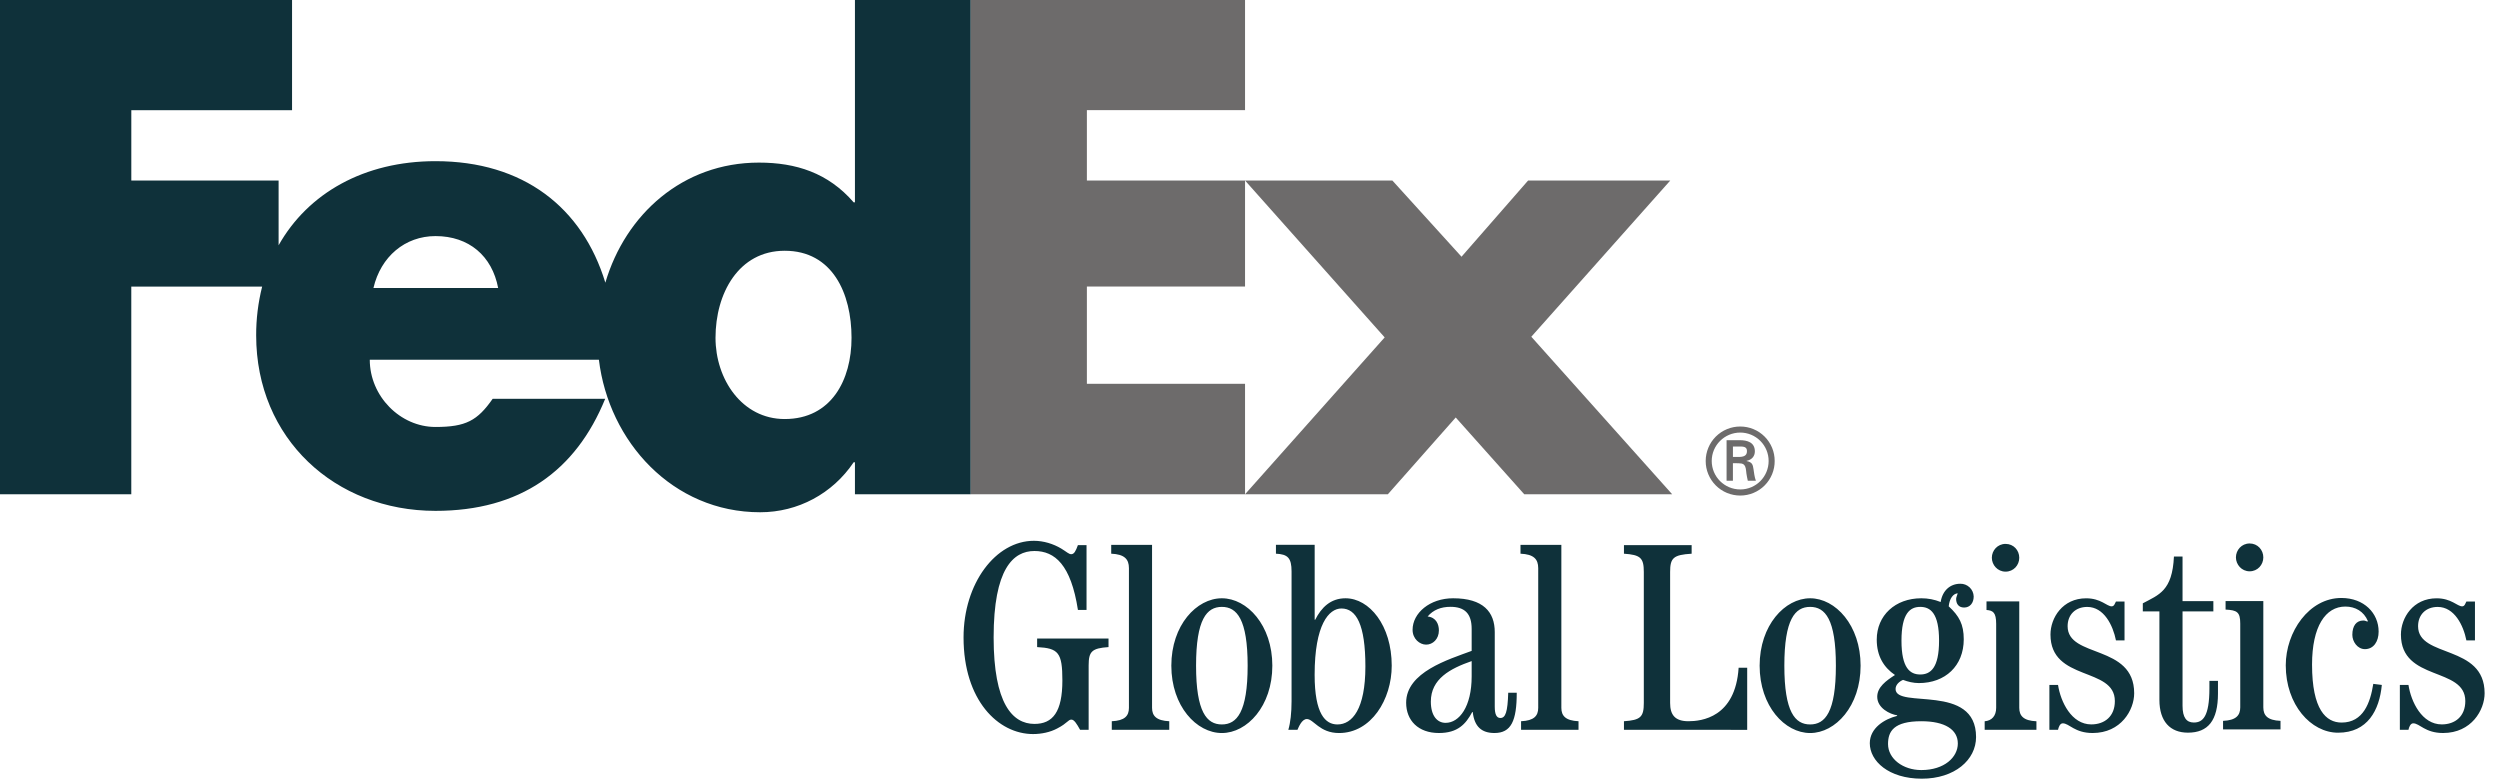
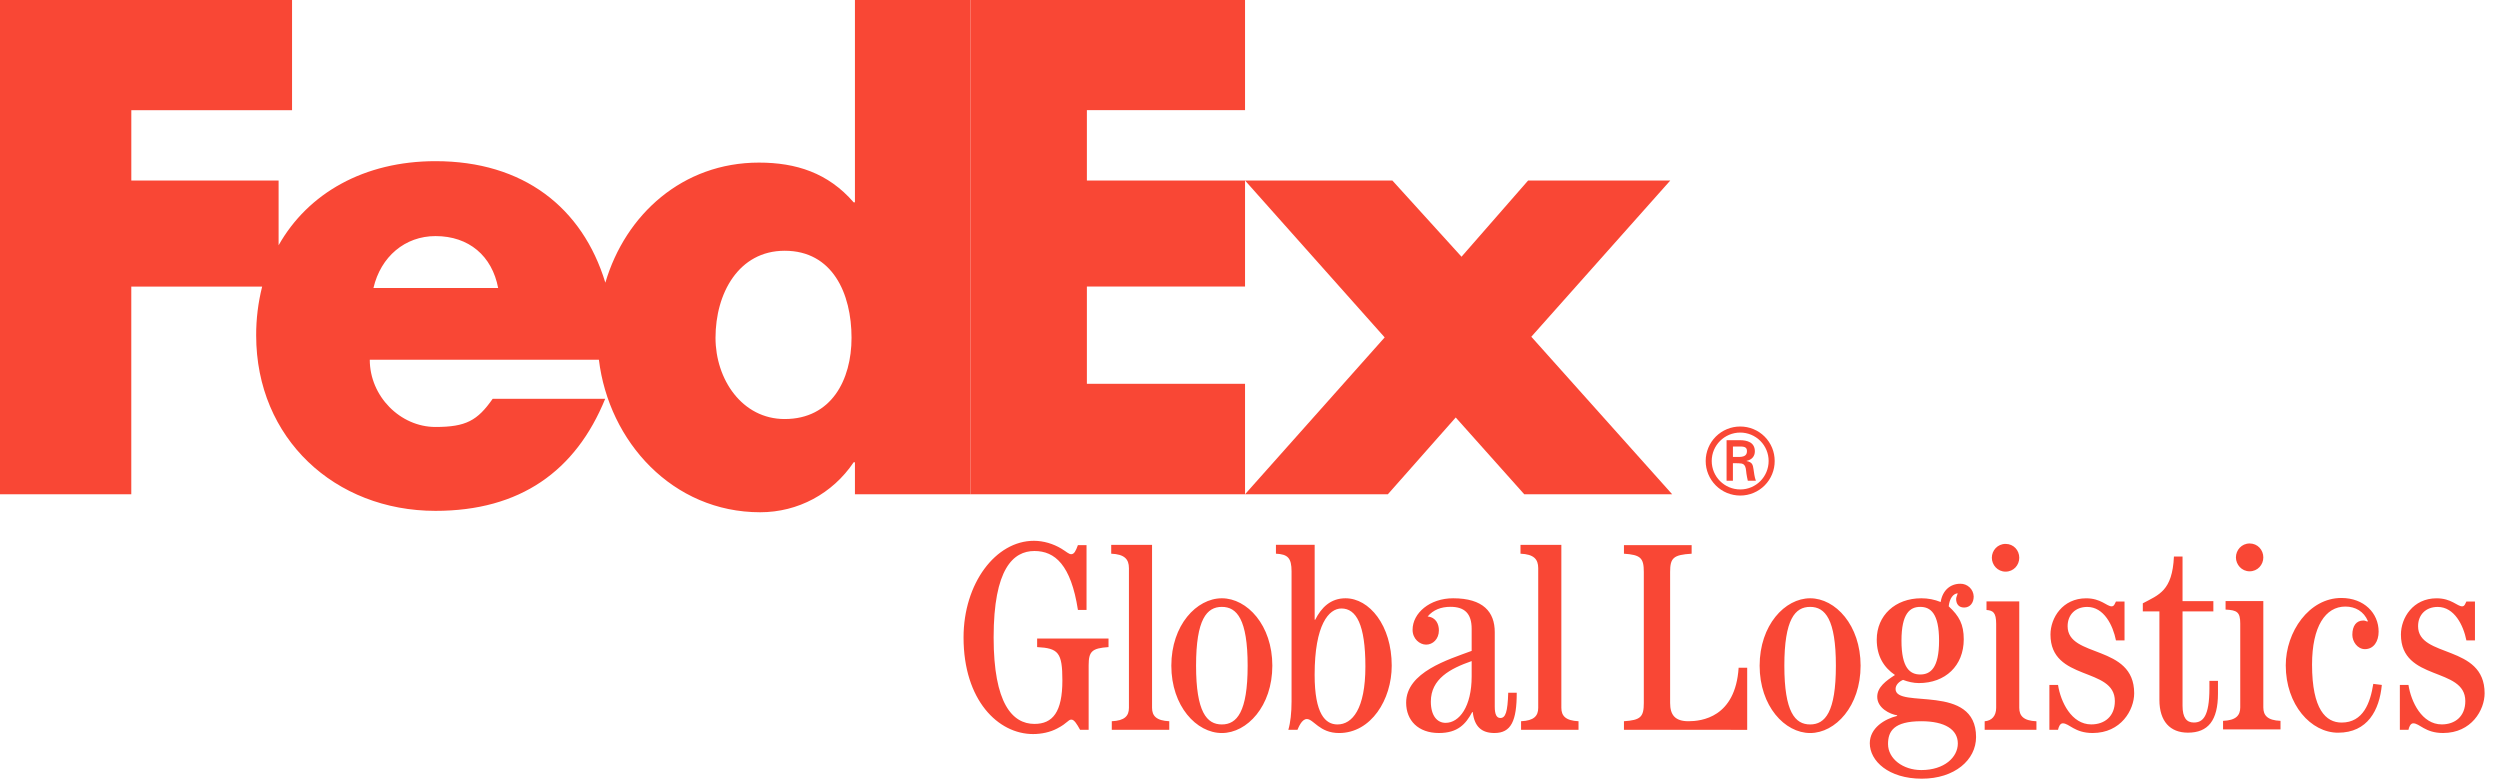
<svg xmlns="http://www.w3.org/2000/svg" width="122" height="38" viewBox="0 0 122 38" fill="none">
-   <path fill-rule="evenodd" clip-rule="evenodd" d="M74.383 24.12L71.039 20.373L67.728 24.12H60.758L67.572 16.465L60.758 8.809H67.947L71.322 12.528L74.572 8.809H81.51L74.728 16.433L81.602 24.12H74.383ZM47.37 24.12V0H60.758V5.376H53.04V8.809H60.758V13.984H53.04V18.728H60.758V24.12H47.37Z" fill="#6D6B6B" />
-   <path fill-rule="evenodd" clip-rule="evenodd" d="M41.721 0V9.873H41.658C40.409 8.434 38.846 7.935 37.034 7.935C33.32 7.935 30.524 10.46 29.541 13.795C28.421 10.118 25.534 7.865 21.253 7.865C17.774 7.865 15.03 9.426 13.596 11.97V8.809H6.408V5.377H14.252V0.001H0V24.121H6.407V13.985H12.793C12.597 14.764 12.498 15.565 12.501 16.369C12.501 21.4 16.345 24.93 21.252 24.93C25.377 24.93 28.095 22.992 29.534 19.461H24.043C23.3 20.525 22.737 20.836 21.252 20.836C19.53 20.836 18.045 19.336 18.045 17.554H29.226C29.71 21.553 32.824 24.998 37.097 24.998C38.94 24.998 40.628 24.091 41.658 22.56H41.721V24.12H47.369V0H41.721ZM18.224 14.055C18.58 12.522 19.767 11.521 21.253 11.521C22.885 11.521 24.014 12.491 24.31 14.055H18.224ZM38.293 20.449C36.211 20.449 34.917 18.51 34.917 16.485C34.917 14.318 36.042 12.237 38.293 12.237C40.627 12.237 41.555 14.318 41.555 16.485C41.556 18.537 40.571 20.449 38.293 20.449ZM97.872 26.542C97.478 26.542 97.202 26.864 97.202 27.218C97.202 27.567 97.478 27.896 97.872 27.896C98.264 27.896 98.54 27.579 98.54 27.218C98.54 26.854 98.264 26.542 97.872 26.542ZM99.378 35.615V35.198C98.749 35.172 98.54 34.935 98.54 34.541V29.349H96.941V29.767C97.257 29.793 97.413 29.884 97.413 30.448V34.541C97.413 34.934 97.202 35.171 96.852 35.198V35.614L99.378 35.615ZM106.508 27.159V29.336H108.012V29.836H106.508V34.442C106.508 35.021 106.704 35.259 107.058 35.259C107.492 35.259 107.819 34.981 107.819 33.593V33.227H108.237V33.841C108.237 35.167 107.752 35.754 106.77 35.754C105.904 35.754 105.379 35.203 105.379 34.156V29.837H104.569V29.442C105.355 29.021 106.01 28.837 106.088 27.16L106.508 27.159ZM109.782 26.521C109.389 26.521 109.113 26.846 109.113 27.201C109.113 27.549 109.389 27.88 109.782 27.88C110.174 27.88 110.45 27.559 110.45 27.201C110.45 26.837 110.174 26.521 109.782 26.521ZM111.289 35.596V35.178C110.658 35.152 110.45 34.916 110.45 34.52V29.332H108.608V29.748C109.166 29.775 109.324 29.866 109.324 30.43V34.52C109.324 34.915 109.113 35.152 108.485 35.178V35.596H111.289ZM116.233 33.425C116.117 34.655 115.54 35.756 114.098 35.756C112.775 35.756 111.545 34.395 111.545 32.469C111.545 30.831 112.683 29.181 114.258 29.181C115.371 29.181 116.077 29.927 116.077 30.822C116.077 31.299 115.837 31.678 115.409 31.678C115.043 31.678 114.794 31.309 114.794 30.981C114.794 30.539 114.99 30.281 115.331 30.281C115.422 30.281 115.475 30.321 115.527 30.334L115.553 30.308C115.357 29.837 114.94 29.6 114.454 29.6C113.484 29.6 112.828 30.568 112.828 32.432C112.828 34.632 113.511 35.261 114.27 35.261C115.331 35.261 115.671 34.291 115.816 33.373L116.233 33.425ZM100.01 35.615V33.425H100.432C100.559 34.252 101.09 35.351 102.053 35.351C102.708 35.351 103.205 34.959 103.205 34.213C103.205 32.524 100.063 33.273 100.063 30.966C100.063 30.153 100.653 29.197 101.805 29.197C102.524 29.197 102.813 29.59 103.048 29.59C103.178 29.59 103.205 29.446 103.259 29.354H103.677V31.252H103.259C103.113 30.517 102.673 29.618 101.857 29.618C101.281 29.618 100.9 29.997 100.9 30.559C100.9 32.13 104.148 31.424 104.148 33.831C104.148 34.647 103.506 35.771 102.12 35.771C101.242 35.771 100.979 35.298 100.664 35.298C100.521 35.298 100.457 35.497 100.432 35.614L100.01 35.615ZM117.113 35.615V33.425H117.533C117.66 34.252 118.192 35.351 119.157 35.351C119.81 35.351 120.307 34.959 120.307 34.213C120.307 32.524 117.165 33.273 117.165 30.966C117.165 30.153 117.755 29.197 118.907 29.197C119.626 29.197 119.915 29.59 120.152 29.59C120.281 29.59 120.307 29.446 120.36 29.354H120.778V31.252H120.36C120.216 30.517 119.774 29.618 118.959 29.618C118.383 29.618 118.002 29.997 118.002 30.559C118.002 32.13 121.249 31.424 121.249 33.831C121.249 34.647 120.609 35.771 119.221 35.771C118.343 35.771 118.08 35.298 117.765 35.298C117.623 35.298 117.558 35.497 117.533 35.614L117.113 35.615ZM79.249 35.615V35.196C80.06 35.143 80.218 34.988 80.218 34.305V27.912C80.218 27.228 80.06 27.074 79.249 27.021V26.603H82.552V27.021C81.659 27.074 81.502 27.228 81.502 27.912V34.305C81.502 34.883 81.739 35.196 82.395 35.196C83.019 35.196 84.687 35.023 84.845 32.587H85.263V35.616L79.249 35.615ZM87.076 32.485C87.076 30.216 87.601 29.616 88.334 29.616C89.068 29.616 89.591 30.216 89.591 32.485C89.591 34.751 89.068 35.353 88.334 35.353C87.601 35.353 87.076 34.751 87.076 32.485ZM85.87 32.485C85.87 34.465 87.103 35.772 88.335 35.772C89.568 35.772 90.797 34.464 90.797 32.485C90.797 30.508 89.568 29.196 88.335 29.196C87.103 29.196 85.87 30.508 85.87 32.485ZM92.136 36.309C92.136 35.692 92.411 35.196 93.759 35.196C94.913 35.196 95.542 35.603 95.542 36.283C95.542 36.95 94.888 37.579 93.759 37.579C92.868 37.579 92.136 37.029 92.136 36.309ZM92.792 31.264C92.792 29.928 93.21 29.616 93.707 29.616C94.207 29.616 94.626 29.927 94.626 31.264C94.626 32.601 94.207 32.915 93.707 32.915C93.209 32.915 92.792 32.601 92.792 31.264ZM92.581 34.935C91.966 35.089 91.246 35.524 91.246 36.271C91.246 37.135 92.161 38 93.785 38C95.386 38 96.432 37.084 96.432 35.968C96.432 33.309 92.504 34.618 92.504 33.623C92.504 33.414 92.686 33.256 92.868 33.178C93.104 33.27 93.38 33.334 93.641 33.334C94.925 33.334 95.831 32.497 95.831 31.198C95.831 30.467 95.609 30.062 95.097 29.588C95.137 29.207 95.314 28.968 95.537 28.953C95.511 29.046 95.459 29.152 95.459 29.228C95.459 29.451 95.57 29.648 95.849 29.648C96.139 29.648 96.316 29.419 96.316 29.108C96.311 28.939 96.239 28.779 96.117 28.663C95.994 28.547 95.831 28.483 95.662 28.487C95.181 28.487 94.796 28.804 94.704 29.378C94.404 29.256 94.083 29.195 93.759 29.196C92.489 29.196 91.585 30.033 91.585 31.213C91.585 32.028 91.938 32.576 92.475 32.94C92.043 33.218 91.609 33.531 91.609 34.003C91.609 34.555 92.228 34.854 92.58 34.907V34.935H92.581ZM71.817 33.008C71.817 34.488 71.213 35.275 70.545 35.275C70.137 35.275 69.825 34.934 69.825 34.239C69.825 33.127 70.771 32.626 71.817 32.261V33.008ZM73.601 33.806C73.573 34.751 73.468 35.038 73.218 35.038C73.036 35.038 72.944 34.869 72.944 34.488V30.846C72.944 29.864 72.38 29.196 70.912 29.196C69.772 29.196 68.934 29.918 68.934 30.735C68.934 31.178 69.281 31.458 69.596 31.458C69.917 31.458 70.218 31.192 70.218 30.762C70.218 30.473 70.087 30.127 69.668 30.085C69.942 29.76 70.323 29.613 70.782 29.613C71.475 29.613 71.817 29.942 71.817 30.689V31.763C70.692 32.182 68.62 32.797 68.62 34.292C68.62 35.157 69.209 35.771 70.218 35.771C71.136 35.771 71.528 35.339 71.844 34.749H71.87C71.949 35.457 72.302 35.771 72.93 35.771C73.743 35.771 74.017 35.182 74.017 33.805H73.601V33.806ZM54.255 35.615V35.196C54.884 35.169 55.092 34.936 55.092 34.543V27.727C55.092 27.283 54.87 27.048 54.227 27.02V26.59H56.22V34.542C56.22 34.934 56.43 35.168 57.06 35.196V35.614L54.255 35.615ZM74.228 35.615V35.196C74.857 35.169 75.065 34.936 75.065 34.543V27.727C75.065 27.283 74.845 27.048 74.2 27.02V26.59H76.194V34.542C76.194 34.934 76.402 35.168 77.032 35.196V35.614L74.228 35.615ZM58.368 32.485C58.368 30.216 58.892 29.616 59.627 29.616C60.358 29.616 60.885 30.216 60.885 32.485C60.885 34.751 60.358 35.353 59.627 35.353C58.892 35.353 58.368 34.751 58.368 32.485ZM57.161 32.485C57.161 34.465 58.393 35.772 59.627 35.772C60.858 35.772 62.09 34.464 62.09 32.485C62.09 30.508 60.859 29.196 59.627 29.196C58.393 29.196 57.161 30.508 57.161 32.485ZM64.154 32.929C64.154 30.478 64.849 29.694 65.462 29.694C66.186 29.694 66.631 30.478 66.631 32.524C66.631 34.606 65.988 35.353 65.268 35.353C64.677 35.353 64.154 34.843 64.154 32.929ZM63.028 34.226C63.028 34.778 62.973 35.274 62.87 35.615H63.316C63.369 35.498 63.524 35.089 63.774 35.089C64.103 35.089 64.39 35.772 65.346 35.772C66.917 35.772 67.916 34.134 67.916 32.485C67.916 30.518 66.824 29.196 65.66 29.196C64.94 29.196 64.484 29.641 64.182 30.244H64.156V26.587H62.266V27.02C62.844 27.048 63.028 27.227 63.028 27.886V34.226ZM53.023 26.602V29.765H52.603C52.263 27.563 51.478 26.889 50.481 26.889C49.446 26.889 48.489 27.755 48.489 31.107C48.489 34.33 49.406 35.327 50.481 35.327C51.372 35.327 51.844 34.75 51.844 33.203C51.844 31.841 51.647 31.633 50.612 31.578V31.161H54.096V31.578C53.285 31.633 53.126 31.789 53.126 32.468V35.614H52.708C52.55 35.327 52.419 35.117 52.287 35.117C52.117 35.117 52.104 35.285 51.594 35.548C51.253 35.732 50.821 35.822 50.414 35.822C48.71 35.822 47.021 34.174 47.021 31.107C47.021 28.461 48.594 26.391 50.453 26.391C50.925 26.391 51.398 26.537 51.79 26.771C52.051 26.929 52.157 27.045 52.275 27.045C52.419 27.045 52.498 26.89 52.602 26.602H53.023Z" fill="#0F313A" />
-   <path fill-rule="evenodd" clip-rule="evenodd" d="M83.238 22.495C83.238 22.274 83.282 22.055 83.367 21.85C83.451 21.646 83.576 21.46 83.733 21.304C83.89 21.148 84.076 21.024 84.281 20.94C84.485 20.856 84.704 20.813 84.926 20.814C85.147 20.814 85.365 20.857 85.569 20.942C85.773 21.026 85.958 21.15 86.114 21.306C86.27 21.462 86.393 21.648 86.478 21.852C86.562 22.056 86.605 22.274 86.604 22.495C86.606 22.716 86.563 22.936 86.479 23.14C86.395 23.345 86.272 23.531 86.116 23.688C85.96 23.845 85.775 23.969 85.57 24.054C85.366 24.139 85.147 24.183 84.926 24.183C84.704 24.183 84.484 24.14 84.279 24.056C84.074 23.971 83.888 23.847 83.731 23.69C83.574 23.533 83.45 23.347 83.365 23.142C83.28 22.937 83.237 22.717 83.238 22.495ZM86.309 22.495C86.309 22.128 86.164 21.776 85.904 21.516C85.645 21.256 85.293 21.11 84.926 21.109C84.155 21.109 83.532 21.733 83.532 22.495C83.532 23.264 84.155 23.885 84.926 23.885C85.691 23.885 86.309 23.264 86.309 22.495ZM84.566 22.605V23.461H84.257V21.481H84.899C85.26 21.481 85.637 21.581 85.637 22.028C85.637 22.257 85.497 22.436 85.233 22.49V22.499C85.508 22.553 85.538 22.674 85.57 22.889C85.598 23.076 85.619 23.282 85.687 23.461H85.293C85.271 23.351 85.239 23.225 85.225 23.108C85.204 22.937 85.204 22.78 85.112 22.687C85.038 22.606 84.936 22.615 84.828 22.606L84.566 22.605ZM84.893 22.299C85.185 22.288 85.251 22.168 85.251 22.015C85.251 21.867 85.185 21.79 84.939 21.79H84.567V22.299L84.893 22.299Z" fill="#6D6B6B" />
+   <path fill-rule="evenodd" clip-rule="evenodd" d="M74.383 24.12L71.039 20.373L67.728 24.12H60.758L67.572 16.465L60.758 8.809H67.947L71.322 12.528L74.572 8.809H81.51L74.728 16.433L81.602 24.12H74.383ZM47.37 24.12V0H60.758V5.376H53.04V8.809H60.758V13.984H53.04V18.728H60.758V24.12H47.37Z" fill="#F94735" />
+   <path fill-rule="evenodd" clip-rule="evenodd" d="M41.721 0V9.873H41.658C40.409 8.434 38.846 7.935 37.034 7.935C33.32 7.935 30.524 10.46 29.541 13.795C28.421 10.118 25.534 7.865 21.253 7.865C17.774 7.865 15.03 9.426 13.596 11.97V8.809H6.408V5.377H14.252V0.001H0V24.121H6.407V13.985H12.793C12.597 14.764 12.498 15.565 12.501 16.369C12.501 21.4 16.345 24.93 21.252 24.93C25.377 24.93 28.095 22.992 29.534 19.461H24.043C23.3 20.525 22.737 20.836 21.252 20.836C19.53 20.836 18.045 19.336 18.045 17.554H29.226C29.71 21.553 32.824 24.998 37.097 24.998C38.94 24.998 40.628 24.091 41.658 22.56H41.721V24.12H47.369V0H41.721ZM18.224 14.055C18.58 12.522 19.767 11.521 21.253 11.521C22.885 11.521 24.014 12.491 24.31 14.055H18.224ZM38.293 20.449C36.211 20.449 34.917 18.51 34.917 16.485C34.917 14.318 36.042 12.237 38.293 12.237C40.627 12.237 41.555 14.318 41.555 16.485C41.556 18.537 40.571 20.449 38.293 20.449ZM97.872 26.542C97.478 26.542 97.202 26.864 97.202 27.218C97.202 27.567 97.478 27.896 97.872 27.896C98.264 27.896 98.54 27.579 98.54 27.218C98.54 26.854 98.264 26.542 97.872 26.542ZM99.378 35.615V35.198C98.749 35.172 98.54 34.935 98.54 34.541V29.349H96.941V29.767C97.257 29.793 97.413 29.884 97.413 30.448V34.541C97.413 34.934 97.202 35.171 96.852 35.198V35.614L99.378 35.615ZM106.508 27.159V29.336H108.012V29.836H106.508V34.442C106.508 35.021 106.704 35.259 107.058 35.259C107.492 35.259 107.819 34.981 107.819 33.593V33.227H108.237V33.841C108.237 35.167 107.752 35.754 106.77 35.754C105.904 35.754 105.379 35.203 105.379 34.156V29.837H104.569V29.442C105.355 29.021 106.01 28.837 106.088 27.16L106.508 27.159ZM109.782 26.521C109.389 26.521 109.113 26.846 109.113 27.201C109.113 27.549 109.389 27.88 109.782 27.88C110.174 27.88 110.45 27.559 110.45 27.201C110.45 26.837 110.174 26.521 109.782 26.521ZM111.289 35.596V35.178C110.658 35.152 110.45 34.916 110.45 34.52V29.332H108.608V29.748C109.166 29.775 109.324 29.866 109.324 30.43V34.52C109.324 34.915 109.113 35.152 108.485 35.178V35.596H111.289ZM116.233 33.425C116.117 34.655 115.54 35.756 114.098 35.756C112.775 35.756 111.545 34.395 111.545 32.469C111.545 30.831 112.683 29.181 114.258 29.181C115.371 29.181 116.077 29.927 116.077 30.822C116.077 31.299 115.837 31.678 115.409 31.678C115.043 31.678 114.794 31.309 114.794 30.981C114.794 30.539 114.99 30.281 115.331 30.281C115.422 30.281 115.475 30.321 115.527 30.334L115.553 30.308C115.357 29.837 114.94 29.6 114.454 29.6C113.484 29.6 112.828 30.568 112.828 32.432C112.828 34.632 113.511 35.261 114.27 35.261C115.331 35.261 115.671 34.291 115.816 33.373L116.233 33.425ZM100.01 35.615V33.425H100.432C100.559 34.252 101.09 35.351 102.053 35.351C102.708 35.351 103.205 34.959 103.205 34.213C103.205 32.524 100.063 33.273 100.063 30.966C100.063 30.153 100.653 29.197 101.805 29.197C102.524 29.197 102.813 29.59 103.048 29.59C103.178 29.59 103.205 29.446 103.259 29.354H103.677V31.252H103.259C103.113 30.517 102.673 29.618 101.857 29.618C101.281 29.618 100.9 29.997 100.9 30.559C100.9 32.13 104.148 31.424 104.148 33.831C104.148 34.647 103.506 35.771 102.12 35.771C101.242 35.771 100.979 35.298 100.664 35.298C100.521 35.298 100.457 35.497 100.432 35.614L100.01 35.615ZM117.113 35.615V33.425H117.533C117.66 34.252 118.192 35.351 119.157 35.351C119.81 35.351 120.307 34.959 120.307 34.213C120.307 32.524 117.165 33.273 117.165 30.966C117.165 30.153 117.755 29.197 118.907 29.197C119.626 29.197 119.915 29.59 120.152 29.59C120.281 29.59 120.307 29.446 120.36 29.354H120.778V31.252H120.36C120.216 30.517 119.774 29.618 118.959 29.618C118.383 29.618 118.002 29.997 118.002 30.559C118.002 32.13 121.249 31.424 121.249 33.831C121.249 34.647 120.609 35.771 119.221 35.771C118.343 35.771 118.08 35.298 117.765 35.298C117.623 35.298 117.558 35.497 117.533 35.614L117.113 35.615ZM79.249 35.615V35.196C80.06 35.143 80.218 34.988 80.218 34.305V27.912C80.218 27.228 80.06 27.074 79.249 27.021V26.603H82.552V27.021C81.659 27.074 81.502 27.228 81.502 27.912V34.305C81.502 34.883 81.739 35.196 82.395 35.196C83.019 35.196 84.687 35.023 84.845 32.587H85.263V35.616L79.249 35.615ZM87.076 32.485C87.076 30.216 87.601 29.616 88.334 29.616C89.068 29.616 89.591 30.216 89.591 32.485C89.591 34.751 89.068 35.353 88.334 35.353C87.601 35.353 87.076 34.751 87.076 32.485ZM85.87 32.485C85.87 34.465 87.103 35.772 88.335 35.772C89.568 35.772 90.797 34.464 90.797 32.485C90.797 30.508 89.568 29.196 88.335 29.196C87.103 29.196 85.87 30.508 85.87 32.485ZM92.136 36.309C92.136 35.692 92.411 35.196 93.759 35.196C94.913 35.196 95.542 35.603 95.542 36.283C95.542 36.95 94.888 37.579 93.759 37.579C92.868 37.579 92.136 37.029 92.136 36.309ZM92.792 31.264C92.792 29.928 93.21 29.616 93.707 29.616C94.207 29.616 94.626 29.927 94.626 31.264C94.626 32.601 94.207 32.915 93.707 32.915C93.209 32.915 92.792 32.601 92.792 31.264ZM92.581 34.935C91.966 35.089 91.246 35.524 91.246 36.271C91.246 37.135 92.161 38 93.785 38C95.386 38 96.432 37.084 96.432 35.968C96.432 33.309 92.504 34.618 92.504 33.623C92.504 33.414 92.686 33.256 92.868 33.178C93.104 33.27 93.38 33.334 93.641 33.334C94.925 33.334 95.831 32.497 95.831 31.198C95.831 30.467 95.609 30.062 95.097 29.588C95.137 29.207 95.314 28.968 95.537 28.953C95.511 29.046 95.459 29.152 95.459 29.228C95.459 29.451 95.57 29.648 95.849 29.648C96.139 29.648 96.316 29.419 96.316 29.108C96.311 28.939 96.239 28.779 96.117 28.663C95.994 28.547 95.831 28.483 95.662 28.487C95.181 28.487 94.796 28.804 94.704 29.378C94.404 29.256 94.083 29.195 93.759 29.196C92.489 29.196 91.585 30.033 91.585 31.213C91.585 32.028 91.938 32.576 92.475 32.94C92.043 33.218 91.609 33.531 91.609 34.003C91.609 34.555 92.228 34.854 92.58 34.907V34.935H92.581ZM71.817 33.008C71.817 34.488 71.213 35.275 70.545 35.275C70.137 35.275 69.825 34.934 69.825 34.239C69.825 33.127 70.771 32.626 71.817 32.261V33.008ZM73.601 33.806C73.573 34.751 73.468 35.038 73.218 35.038C73.036 35.038 72.944 34.869 72.944 34.488V30.846C72.944 29.864 72.38 29.196 70.912 29.196C69.772 29.196 68.934 29.918 68.934 30.735C68.934 31.178 69.281 31.458 69.596 31.458C69.917 31.458 70.218 31.192 70.218 30.762C70.218 30.473 70.087 30.127 69.668 30.085C69.942 29.76 70.323 29.613 70.782 29.613C71.475 29.613 71.817 29.942 71.817 30.689V31.763C70.692 32.182 68.62 32.797 68.62 34.292C68.62 35.157 69.209 35.771 70.218 35.771C71.136 35.771 71.528 35.339 71.844 34.749H71.87C71.949 35.457 72.302 35.771 72.93 35.771C73.743 35.771 74.017 35.182 74.017 33.805H73.601V33.806ZM54.255 35.615V35.196C54.884 35.169 55.092 34.936 55.092 34.543V27.727C55.092 27.283 54.87 27.048 54.227 27.02V26.59H56.22V34.542C56.22 34.934 56.43 35.168 57.06 35.196V35.614L54.255 35.615ZM74.228 35.615V35.196C74.857 35.169 75.065 34.936 75.065 34.543V27.727C75.065 27.283 74.845 27.048 74.2 27.02V26.59H76.194V34.542C76.194 34.934 76.402 35.168 77.032 35.196V35.614L74.228 35.615ZM58.368 32.485C58.368 30.216 58.892 29.616 59.627 29.616C60.358 29.616 60.885 30.216 60.885 32.485C60.885 34.751 60.358 35.353 59.627 35.353C58.892 35.353 58.368 34.751 58.368 32.485ZM57.161 32.485C57.161 34.465 58.393 35.772 59.627 35.772C60.858 35.772 62.09 34.464 62.09 32.485C62.09 30.508 60.859 29.196 59.627 29.196C58.393 29.196 57.161 30.508 57.161 32.485ZM64.154 32.929C64.154 30.478 64.849 29.694 65.462 29.694C66.186 29.694 66.631 30.478 66.631 32.524C66.631 34.606 65.988 35.353 65.268 35.353C64.677 35.353 64.154 34.843 64.154 32.929ZM63.028 34.226C63.028 34.778 62.973 35.274 62.87 35.615H63.316C63.369 35.498 63.524 35.089 63.774 35.089C64.103 35.089 64.39 35.772 65.346 35.772C66.917 35.772 67.916 34.134 67.916 32.485C67.916 30.518 66.824 29.196 65.66 29.196C64.94 29.196 64.484 29.641 64.182 30.244H64.156V26.587H62.266V27.02C62.844 27.048 63.028 27.227 63.028 27.886V34.226ZM53.023 26.602V29.765H52.603C52.263 27.563 51.478 26.889 50.481 26.889C49.446 26.889 48.489 27.755 48.489 31.107C48.489 34.33 49.406 35.327 50.481 35.327C51.372 35.327 51.844 34.75 51.844 33.203C51.844 31.841 51.647 31.633 50.612 31.578V31.161H54.096V31.578C53.285 31.633 53.126 31.789 53.126 32.468V35.614H52.708C52.55 35.327 52.419 35.117 52.287 35.117C52.117 35.117 52.104 35.285 51.594 35.548C51.253 35.732 50.821 35.822 50.414 35.822C48.71 35.822 47.021 34.174 47.021 31.107C47.021 28.461 48.594 26.391 50.453 26.391C50.925 26.391 51.398 26.537 51.79 26.771C52.051 26.929 52.157 27.045 52.275 27.045C52.419 27.045 52.498 26.89 52.602 26.602H53.023Z" fill="#F94735" />
+   <path fill-rule="evenodd" clip-rule="evenodd" d="M83.238 22.495C83.238 22.274 83.282 22.055 83.367 21.85C83.451 21.646 83.576 21.46 83.733 21.304C83.89 21.148 84.076 21.024 84.281 20.94C84.485 20.856 84.704 20.813 84.926 20.814C85.147 20.814 85.365 20.857 85.569 20.942C85.773 21.026 85.958 21.15 86.114 21.306C86.27 21.462 86.393 21.648 86.478 21.852C86.562 22.056 86.605 22.274 86.604 22.495C86.606 22.716 86.563 22.936 86.479 23.14C86.395 23.345 86.272 23.531 86.116 23.688C85.96 23.845 85.775 23.969 85.57 24.054C85.366 24.139 85.147 24.183 84.926 24.183C84.704 24.183 84.484 24.14 84.279 24.056C84.074 23.971 83.888 23.847 83.731 23.69C83.574 23.533 83.45 23.347 83.365 23.142C83.28 22.937 83.237 22.717 83.238 22.495ZM86.309 22.495C86.309 22.128 86.164 21.776 85.904 21.516C85.645 21.256 85.293 21.11 84.926 21.109C84.155 21.109 83.532 21.733 83.532 22.495C83.532 23.264 84.155 23.885 84.926 23.885C85.691 23.885 86.309 23.264 86.309 22.495ZM84.566 22.605V23.461H84.257V21.481H84.899C85.26 21.481 85.637 21.581 85.637 22.028C85.637 22.257 85.497 22.436 85.233 22.49V22.499C85.508 22.553 85.538 22.674 85.57 22.889C85.598 23.076 85.619 23.282 85.687 23.461H85.293C85.271 23.351 85.239 23.225 85.225 23.108C85.204 22.937 85.204 22.78 85.112 22.687C85.038 22.606 84.936 22.615 84.828 22.606L84.566 22.605ZM84.893 22.299C85.185 22.288 85.251 22.168 85.251 22.015C85.251 21.867 85.185 21.79 84.939 21.79H84.567V22.299L84.893 22.299Z" fill="#F94735" />
</svg>
